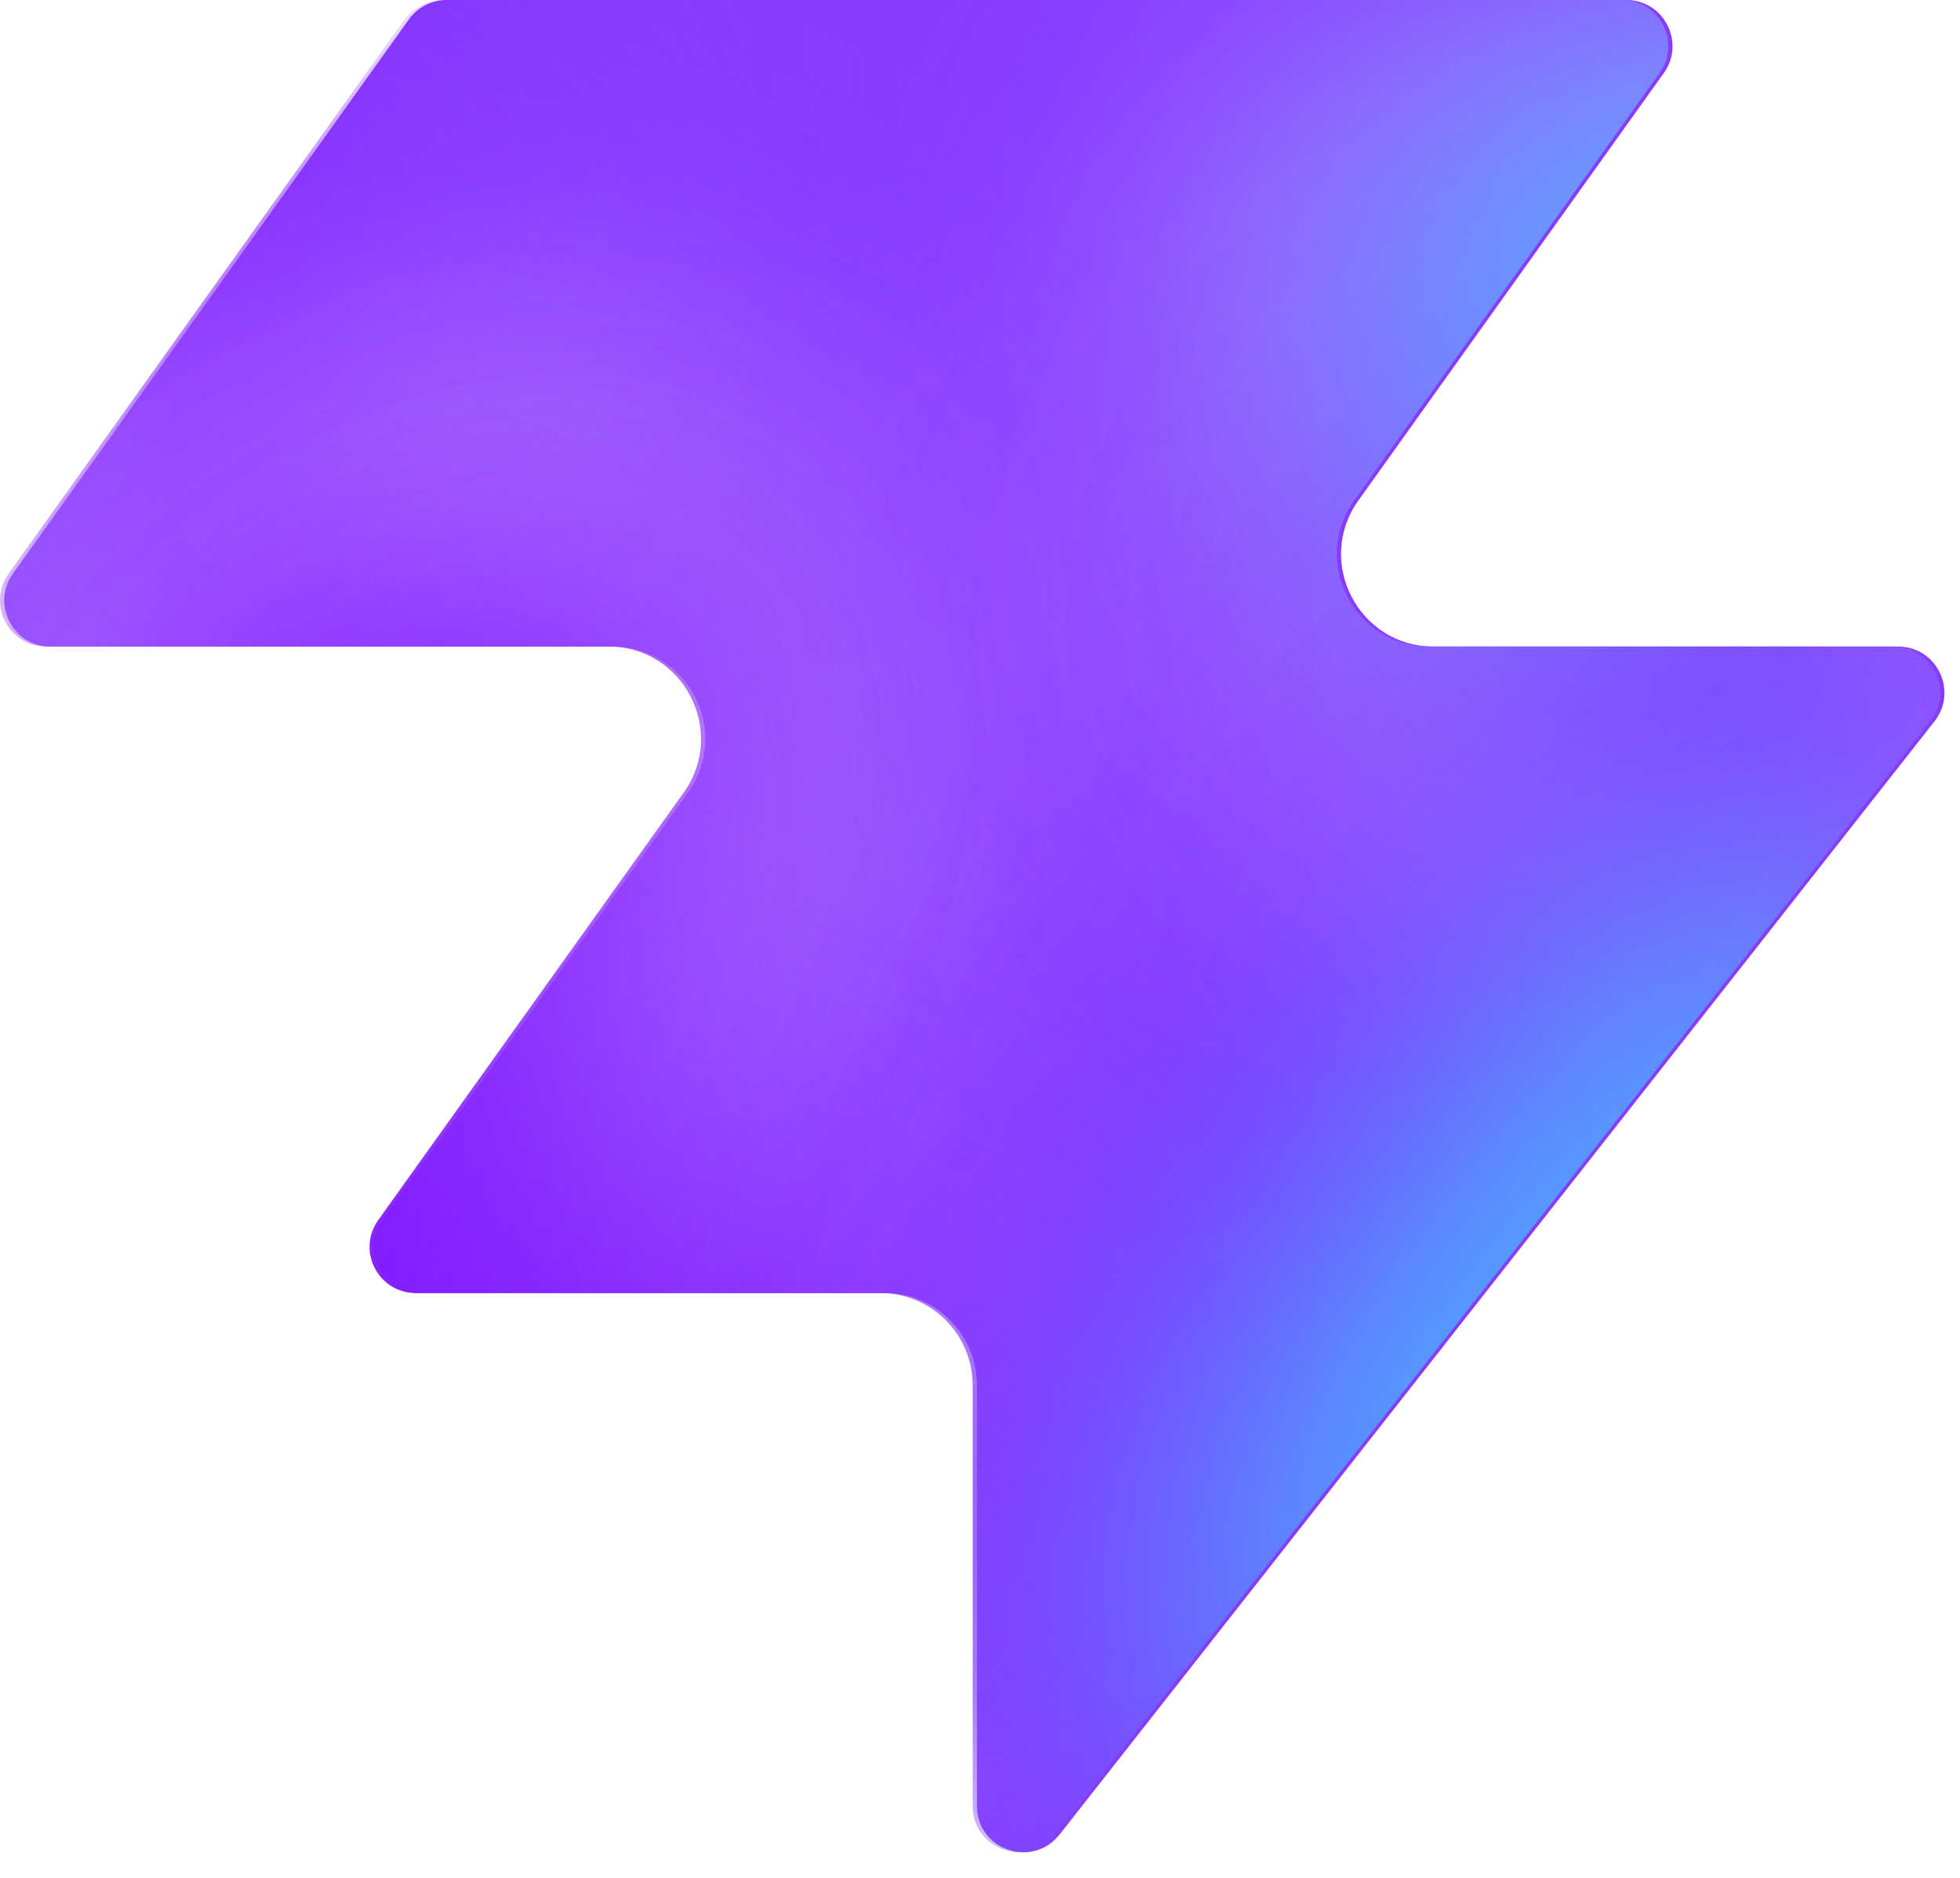
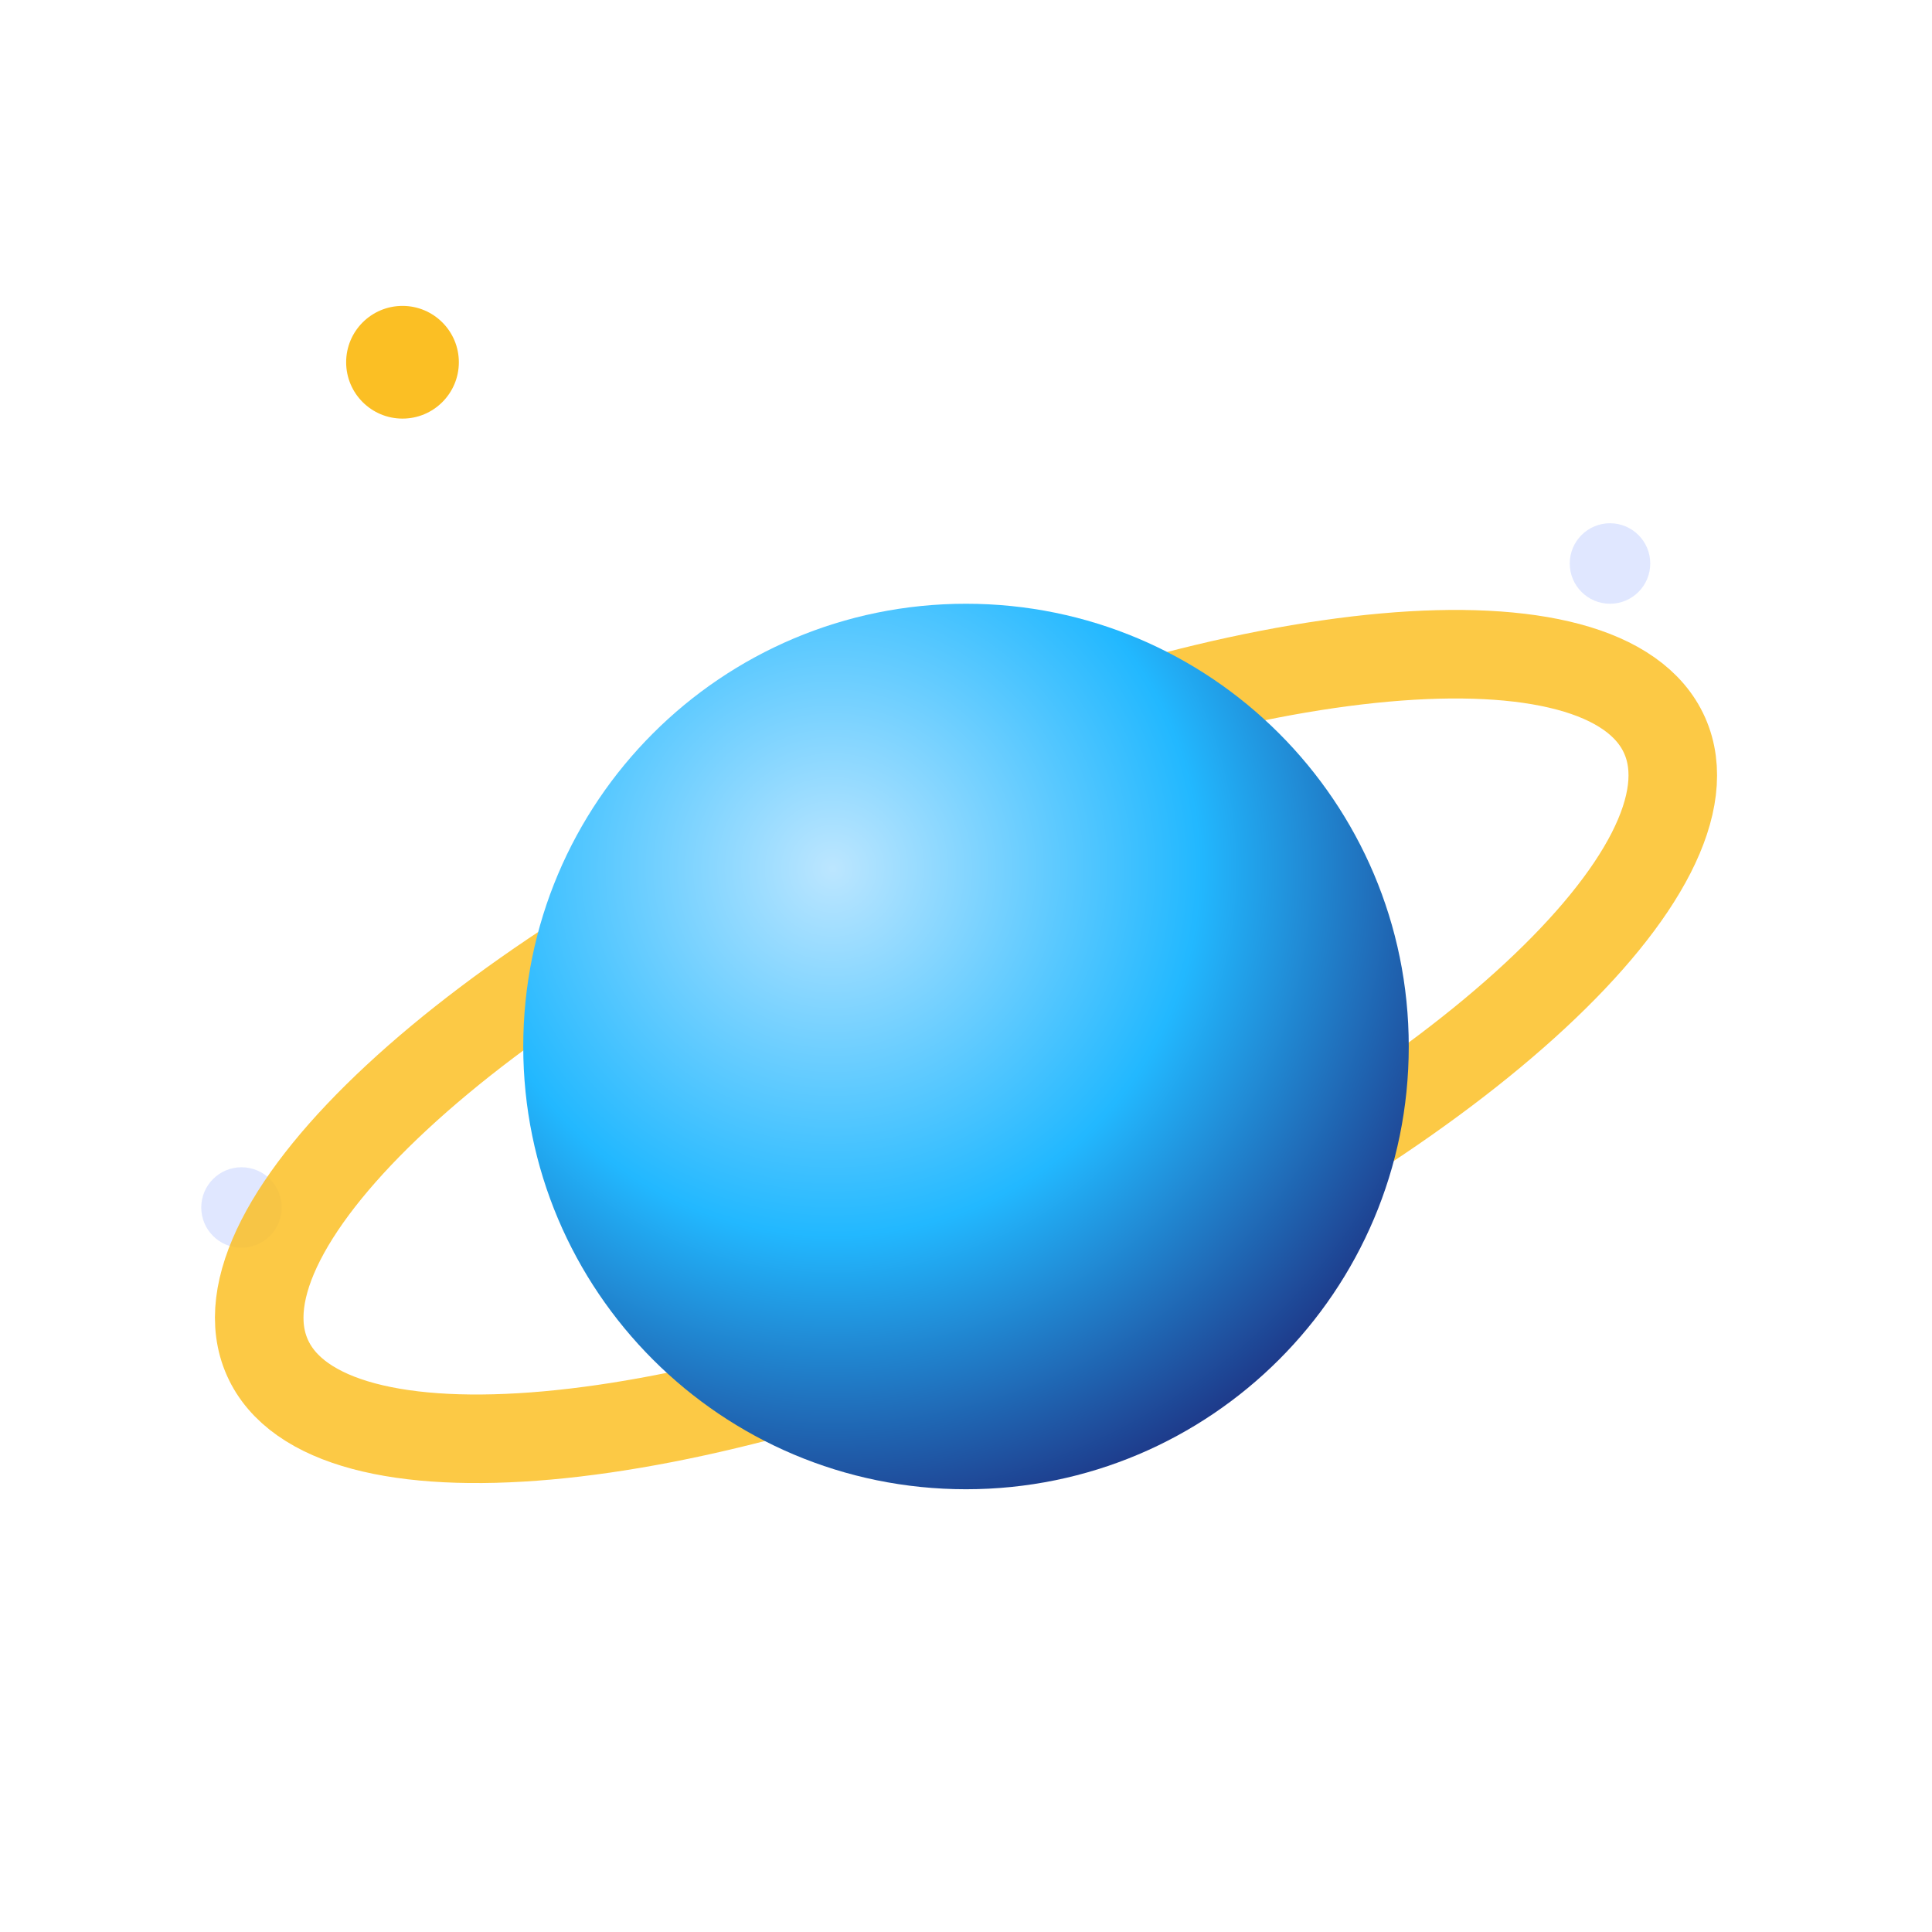
- <svg xmlns="http://www.w3.org/2000/svg" width="48" height="46" fill="none" viewBox="0 0 48 46">
-   <path fill="#863bff" d="M25.946 44.938c-.664.845-2.021.375-2.021-.698V33.937a2.26 2.26 0 0 0-2.262-2.262H10.287c-.92 0-1.456-1.04-.92-1.788l7.48-10.471c1.07-1.497 0-3.578-1.842-3.578H1.237c-.92 0-1.456-1.04-.92-1.788L10.013.474c.214-.297.556-.474.92-.474h28.894c.92 0 1.456 1.04.92 1.788l-7.48 10.471c-1.07 1.498 0 3.579 1.842 3.579h11.377c.943 0 1.473 1.088.89 1.83L25.947 44.94z" style="fill:#863bff;fill:color(display-p3 .525 .23 1);fill-opacity:1" />
-   <mask id="a" width="48" height="46" x="0" y="0" maskUnits="userSpaceOnUse" style="mask-type:alpha">
-     <path fill="#000" d="M25.842 44.938c-.664.844-2.021.375-2.021-.698V33.937a2.26 2.26 0 0 0-2.262-2.262H10.183c-.92 0-1.456-1.04-.92-1.788l7.48-10.471c1.07-1.498 0-3.579-1.842-3.579H1.133c-.92 0-1.456-1.04-.92-1.787L9.91.473c.214-.297.556-.474.92-.474h28.894c.92 0 1.456 1.04.92 1.788l-7.48 10.471c-1.07 1.498 0 3.578 1.842 3.578h11.377c.943 0 1.473 1.088.89 1.832L25.843 44.94z" style="fill:#000;fill-opacity:1" />
-   </mask>
-   <g mask="url(#a)">
-     <g filter="url(#b)">
-       <ellipse cx="5.508" cy="14.704" fill="#ede6ff" rx="5.508" ry="14.704" style="fill:#ede6ff;fill:color(display-p3 .927 .903 1);fill-opacity:1" transform="matrix(.00324 1 1 -.00324 -4.47 31.516)" />
-     </g>
-     <g filter="url(#c)">
-       <ellipse cx="10.399" cy="29.851" fill="#ede6ff" rx="10.399" ry="29.851" style="fill:#ede6ff;fill:color(display-p3 .927 .903 1);fill-opacity:1" transform="matrix(.00324 1 1 -.00324 -39.328 7.883)" />
-     </g>
-     <g filter="url(#d)">
-       <ellipse cx="5.508" cy="30.487" fill="#7e14ff" rx="5.508" ry="30.487" style="fill:#7e14ff;fill:color(display-p3 .492 .077 1);fill-opacity:1" transform="rotate(89.814 -25.913 -14.639)scale(1 -1)" />
-     </g>
-     <g filter="url(#e)">
-       <ellipse cx="5.508" cy="30.599" fill="#7e14ff" rx="5.508" ry="30.599" style="fill:#7e14ff;fill:color(display-p3 .492 .077 1);fill-opacity:1" transform="rotate(89.814 -32.644 -3.334)scale(1 -1)" />
-     </g>
-     <g filter="url(#f)">
-       <ellipse cx="5.508" cy="30.599" fill="#7e14ff" rx="5.508" ry="30.599" style="fill:#7e14ff;fill:color(display-p3 .492 .077 1);fill-opacity:1" transform="matrix(.00324 1 1 -.00324 -34.34 30.47)" />
-     </g>
-     <g filter="url(#g)">
-       <ellipse cx="14.072" cy="22.078" fill="#ede6ff" rx="14.072" ry="22.078" style="fill:#ede6ff;fill:color(display-p3 .927 .903 1);fill-opacity:1" transform="rotate(93.35 24.506 48.493)scale(-1 1)" />
-     </g>
-     <g filter="url(#h)">
-       <ellipse cx="3.47" cy="21.501" fill="#7e14ff" rx="3.47" ry="21.501" style="fill:#7e14ff;fill:color(display-p3 .492 .077 1);fill-opacity:1" transform="rotate(89.009 28.708 47.59)scale(-1 1)" />
-     </g>
-     <g filter="url(#i)">
-       <ellipse cx="3.47" cy="21.501" fill="#7e14ff" rx="3.47" ry="21.501" style="fill:#7e14ff;fill:color(display-p3 .492 .077 1);fill-opacity:1" transform="rotate(89.009 28.708 47.59)scale(-1 1)" />
-     </g>
-     <g filter="url(#j)">
-       <ellipse cx=".387" cy="8.972" fill="#7e14ff" rx="4.407" ry="29.108" style="fill:#7e14ff;fill:color(display-p3 .492 .077 1);fill-opacity:1" transform="rotate(39.51 .387 8.972)" />
-     </g>
-     <g filter="url(#k)">
-       <ellipse cx="47.523" cy="-6.092" fill="#7e14ff" rx="4.407" ry="29.108" style="fill:#7e14ff;fill:color(display-p3 .492 .077 1);fill-opacity:1" transform="rotate(37.892 47.523 -6.092)" />
-     </g>
-     <g filter="url(#l)">
-       <ellipse cx="41.412" cy="6.333" fill="#47bfff" rx="5.971" ry="9.665" style="fill:#47bfff;fill:color(display-p3 .28 .748 1);fill-opacity:1" transform="rotate(37.892 41.412 6.333)" />
-     </g>
-     <g filter="url(#m)">
-       <ellipse cx="-1.879" cy="38.332" fill="#7e14ff" rx="4.407" ry="29.108" style="fill:#7e14ff;fill:color(display-p3 .492 .077 1);fill-opacity:1" transform="rotate(37.892 -1.88 38.332)" />
-     </g>
-     <g filter="url(#n)">
-       <ellipse cx="-1.879" cy="38.332" fill="#7e14ff" rx="4.407" ry="29.108" style="fill:#7e14ff;fill:color(display-p3 .492 .077 1);fill-opacity:1" transform="rotate(37.892 -1.88 38.332)" />
-     </g>
-     <g filter="url(#o)">
-       <ellipse cx="35.651" cy="29.907" fill="#7e14ff" rx="4.407" ry="29.108" style="fill:#7e14ff;fill:color(display-p3 .492 .077 1);fill-opacity:1" transform="rotate(37.892 35.651 29.907)" />
-     </g>
-     <g filter="url(#p)">
-       <ellipse cx="38.418" cy="32.4" fill="#47bfff" rx="5.971" ry="15.297" style="fill:#47bfff;fill:color(display-p3 .28 .748 1);fill-opacity:1" transform="rotate(37.892 38.418 32.4)" />
-     </g>
+ <svg xmlns="http://www.w3.org/2000/svg" viewBox="0 0 48 48" width="48" height="48">
+   <defs>
+     <radialGradient id="planet" cx="35%" cy="30%" r="75%">
+       <stop offset="0%" stop-color="#bce6ff" />
+       <stop offset="55%" stop-color="#22b8ff" />
+       <stop offset="100%" stop-color="#1e3a8a" />
+     </radialGradient>
+   </defs>
+   <circle cx="10" cy="9" r="1.4" fill="#fbbf24" />
+   <circle cx="40" cy="14" r="1" fill="#e0e7ff" />
+   <circle cx="6" cy="30" r="1" fill="#e0e7ff" />
+   <g transform="rotate(-24 24 26)">
+     <ellipse cx="24" cy="26" rx="19" ry="6.5" fill="none" stroke="#fbbf24" stroke-width="2.2" opacity="0.85" />
  </g>
-   <defs>
-     <filter id="b" width="60.045" height="41.654" x="-19.77" y="16.149" color-interpolation-filters="sRGB" filterUnits="userSpaceOnUse">
-       <feFlood flood-opacity="0" result="BackgroundImageFix" />
-       <feBlend in="SourceGraphic" in2="BackgroundImageFix" result="shape" />
-       <feGaussianBlur result="effect1_foregroundBlur_2002_17158" stdDeviation="7.659" />
-     </filter>
-     <filter id="c" width="90.34" height="51.437" x="-54.613" y="-7.533" color-interpolation-filters="sRGB" filterUnits="userSpaceOnUse">
-       <feFlood flood-opacity="0" result="BackgroundImageFix" />
-       <feBlend in="SourceGraphic" in2="BackgroundImageFix" result="shape" />
-       <feGaussianBlur result="effect1_foregroundBlur_2002_17158" stdDeviation="7.659" />
-     </filter>
-     <filter id="d" width="79.355" height="29.4" x="-49.64" y="2.03" color-interpolation-filters="sRGB" filterUnits="userSpaceOnUse">
-       <feFlood flood-opacity="0" result="BackgroundImageFix" />
-       <feBlend in="SourceGraphic" in2="BackgroundImageFix" result="shape" />
-       <feGaussianBlur result="effect1_foregroundBlur_2002_17158" stdDeviation="4.596" />
-     </filter>
-     <filter id="e" width="79.579" height="29.4" x="-45.045" y="20.029" color-interpolation-filters="sRGB" filterUnits="userSpaceOnUse">
-       <feFlood flood-opacity="0" result="BackgroundImageFix" />
-       <feBlend in="SourceGraphic" in2="BackgroundImageFix" result="shape" />
-       <feGaussianBlur result="effect1_foregroundBlur_2002_17158" stdDeviation="4.596" />
-     </filter>
-     <filter id="f" width="79.579" height="29.4" x="-43.513" y="21.178" color-interpolation-filters="sRGB" filterUnits="userSpaceOnUse">
-       <feFlood flood-opacity="0" result="BackgroundImageFix" />
-       <feBlend in="SourceGraphic" in2="BackgroundImageFix" result="shape" />
-       <feGaussianBlur result="effect1_foregroundBlur_2002_17158" stdDeviation="4.596" />
-     </filter>
-     <filter id="g" width="74.749" height="58.852" x="15.756" y="-17.901" color-interpolation-filters="sRGB" filterUnits="userSpaceOnUse">
-       <feFlood flood-opacity="0" result="BackgroundImageFix" />
-       <feBlend in="SourceGraphic" in2="BackgroundImageFix" result="shape" />
-       <feGaussianBlur result="effect1_foregroundBlur_2002_17158" stdDeviation="7.659" />
-     </filter>
-     <filter id="h" width="61.377" height="25.362" x="23.548" y="2.284" color-interpolation-filters="sRGB" filterUnits="userSpaceOnUse">
-       <feFlood flood-opacity="0" result="BackgroundImageFix" />
-       <feBlend in="SourceGraphic" in2="BackgroundImageFix" result="shape" />
-       <feGaussianBlur result="effect1_foregroundBlur_2002_17158" stdDeviation="4.596" />
-     </filter>
-     <filter id="i" width="61.377" height="25.362" x="23.548" y="2.284" color-interpolation-filters="sRGB" filterUnits="userSpaceOnUse">
-       <feFlood flood-opacity="0" result="BackgroundImageFix" />
-       <feBlend in="SourceGraphic" in2="BackgroundImageFix" result="shape" />
-       <feGaussianBlur result="effect1_foregroundBlur_2002_17158" stdDeviation="4.596" />
-     </filter>
-     <filter id="j" width="56.045" height="63.649" x="-27.636" y="-22.853" color-interpolation-filters="sRGB" filterUnits="userSpaceOnUse">
-       <feFlood flood-opacity="0" result="BackgroundImageFix" />
-       <feBlend in="SourceGraphic" in2="BackgroundImageFix" result="shape" />
-       <feGaussianBlur result="effect1_foregroundBlur_2002_17158" stdDeviation="4.596" />
-     </filter>
-     <filter id="k" width="54.814" height="64.646" x="20.116" y="-38.415" color-interpolation-filters="sRGB" filterUnits="userSpaceOnUse">
-       <feFlood flood-opacity="0" result="BackgroundImageFix" />
-       <feBlend in="SourceGraphic" in2="BackgroundImageFix" result="shape" />
-       <feGaussianBlur result="effect1_foregroundBlur_2002_17158" stdDeviation="4.596" />
-     </filter>
-     <filter id="l" width="33.541" height="35.313" x="24.641" y="-11.323" color-interpolation-filters="sRGB" filterUnits="userSpaceOnUse">
-       <feFlood flood-opacity="0" result="BackgroundImageFix" />
-       <feBlend in="SourceGraphic" in2="BackgroundImageFix" result="shape" />
-       <feGaussianBlur result="effect1_foregroundBlur_2002_17158" stdDeviation="4.596" />
-     </filter>
-     <filter id="m" width="54.814" height="64.646" x="-29.286" y="6.009" color-interpolation-filters="sRGB" filterUnits="userSpaceOnUse">
-       <feFlood flood-opacity="0" result="BackgroundImageFix" />
-       <feBlend in="SourceGraphic" in2="BackgroundImageFix" result="shape" />
-       <feGaussianBlur result="effect1_foregroundBlur_2002_17158" stdDeviation="4.596" />
-     </filter>
-     <filter id="n" width="54.814" height="64.646" x="-29.286" y="6.009" color-interpolation-filters="sRGB" filterUnits="userSpaceOnUse">
-       <feFlood flood-opacity="0" result="BackgroundImageFix" />
-       <feBlend in="SourceGraphic" in2="BackgroundImageFix" result="shape" />
-       <feGaussianBlur result="effect1_foregroundBlur_2002_17158" stdDeviation="4.596" />
-     </filter>
-     <filter id="o" width="54.814" height="64.646" x="8.244" y="-2.416" color-interpolation-filters="sRGB" filterUnits="userSpaceOnUse">
-       <feFlood flood-opacity="0" result="BackgroundImageFix" />
-       <feBlend in="SourceGraphic" in2="BackgroundImageFix" result="shape" />
-       <feGaussianBlur result="effect1_foregroundBlur_2002_17158" stdDeviation="4.596" />
-     </filter>
-     <filter id="p" width="39.409" height="43.623" x="18.713" y="10.588" color-interpolation-filters="sRGB" filterUnits="userSpaceOnUse">
-       <feFlood flood-opacity="0" result="BackgroundImageFix" />
-       <feBlend in="SourceGraphic" in2="BackgroundImageFix" result="shape" />
-       <feGaussianBlur result="effect1_foregroundBlur_2002_17158" stdDeviation="4.596" />
-     </filter>
-   </defs>
+   <circle cx="24" cy="26" r="11" fill="url(#planet)" />
</svg>
